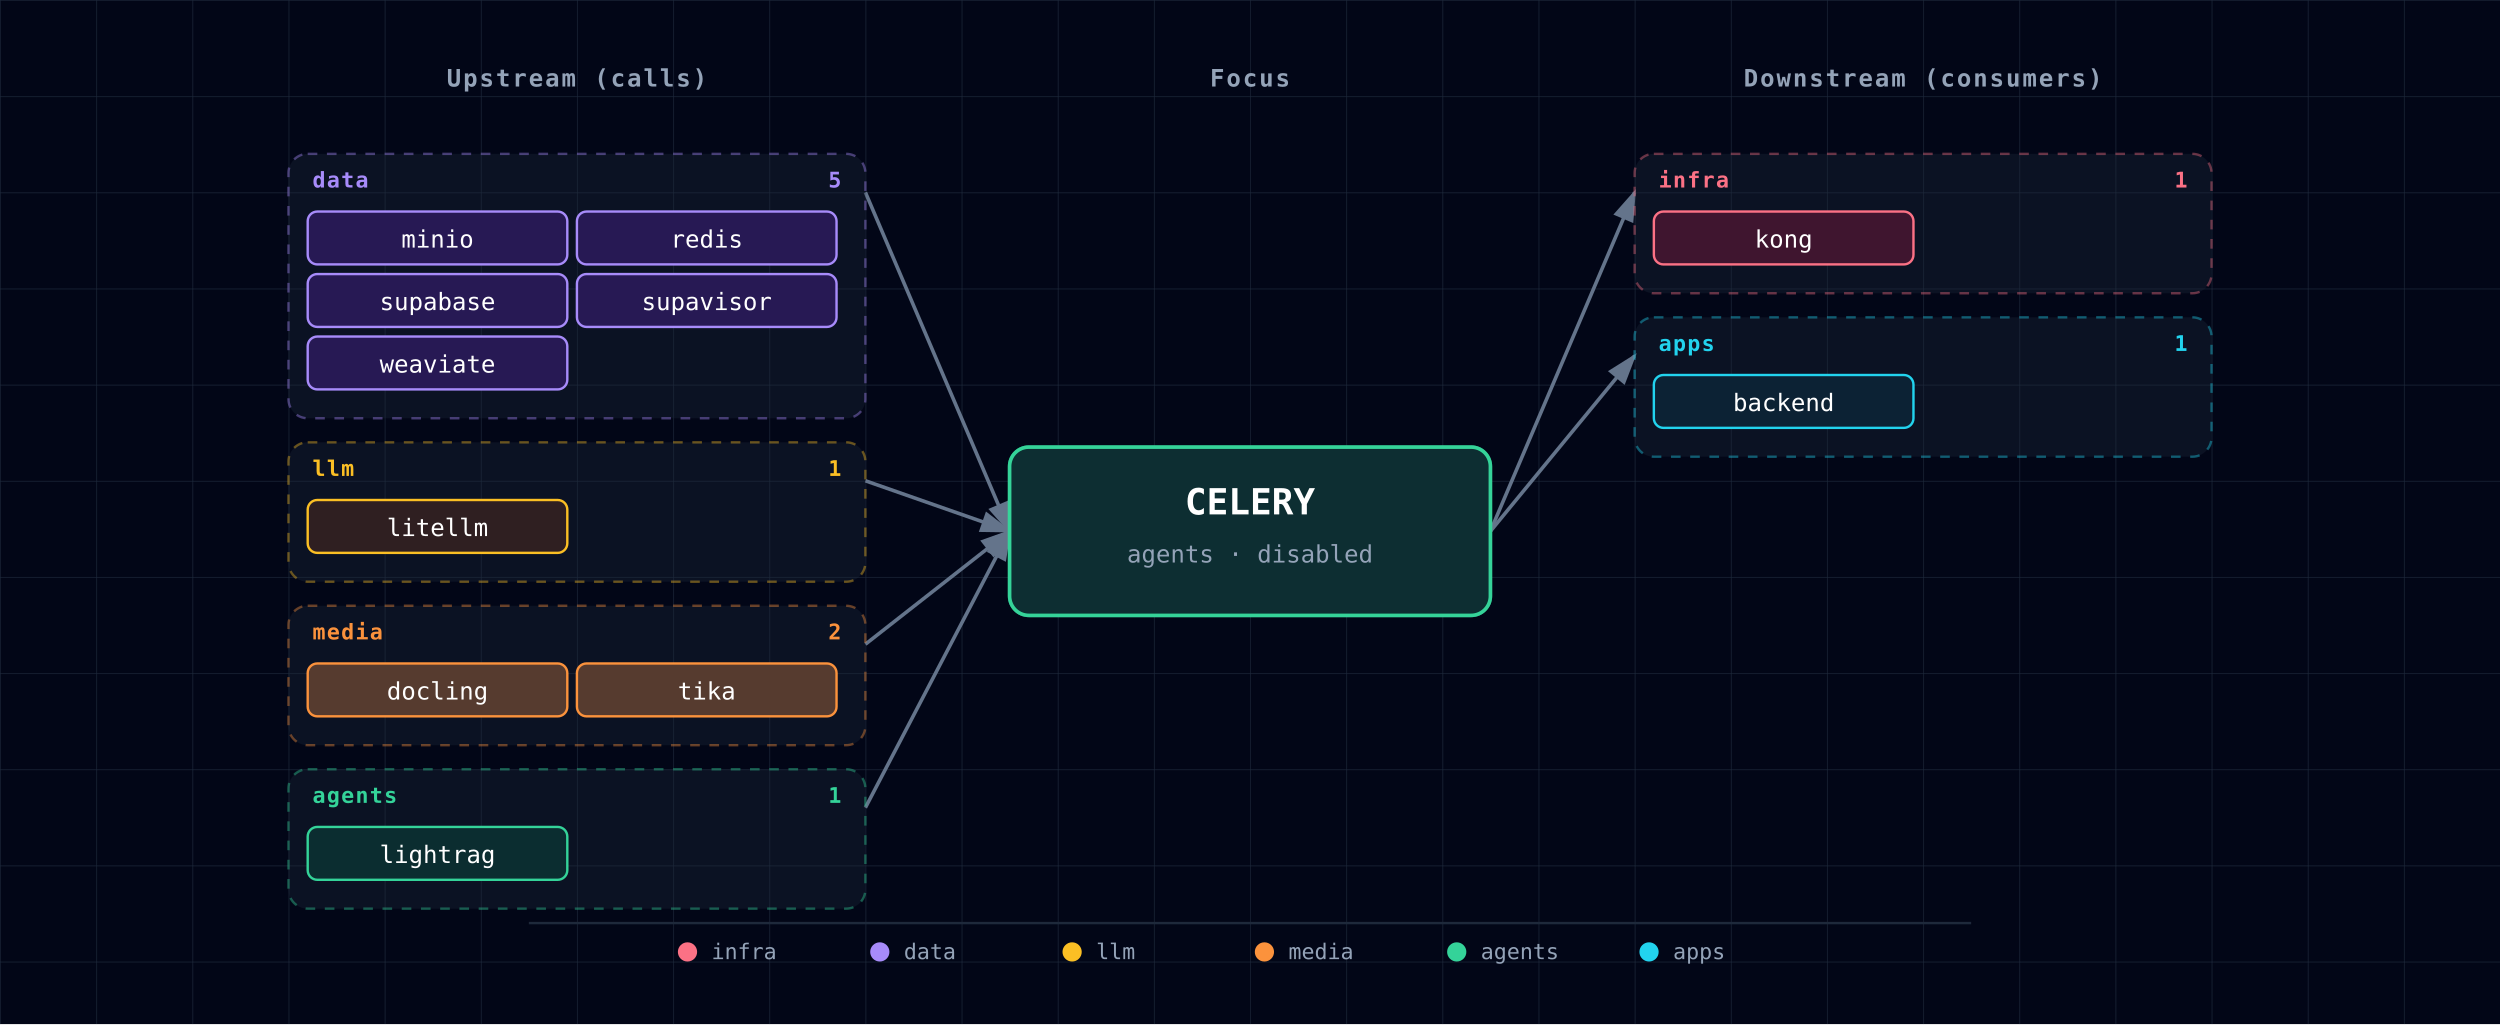
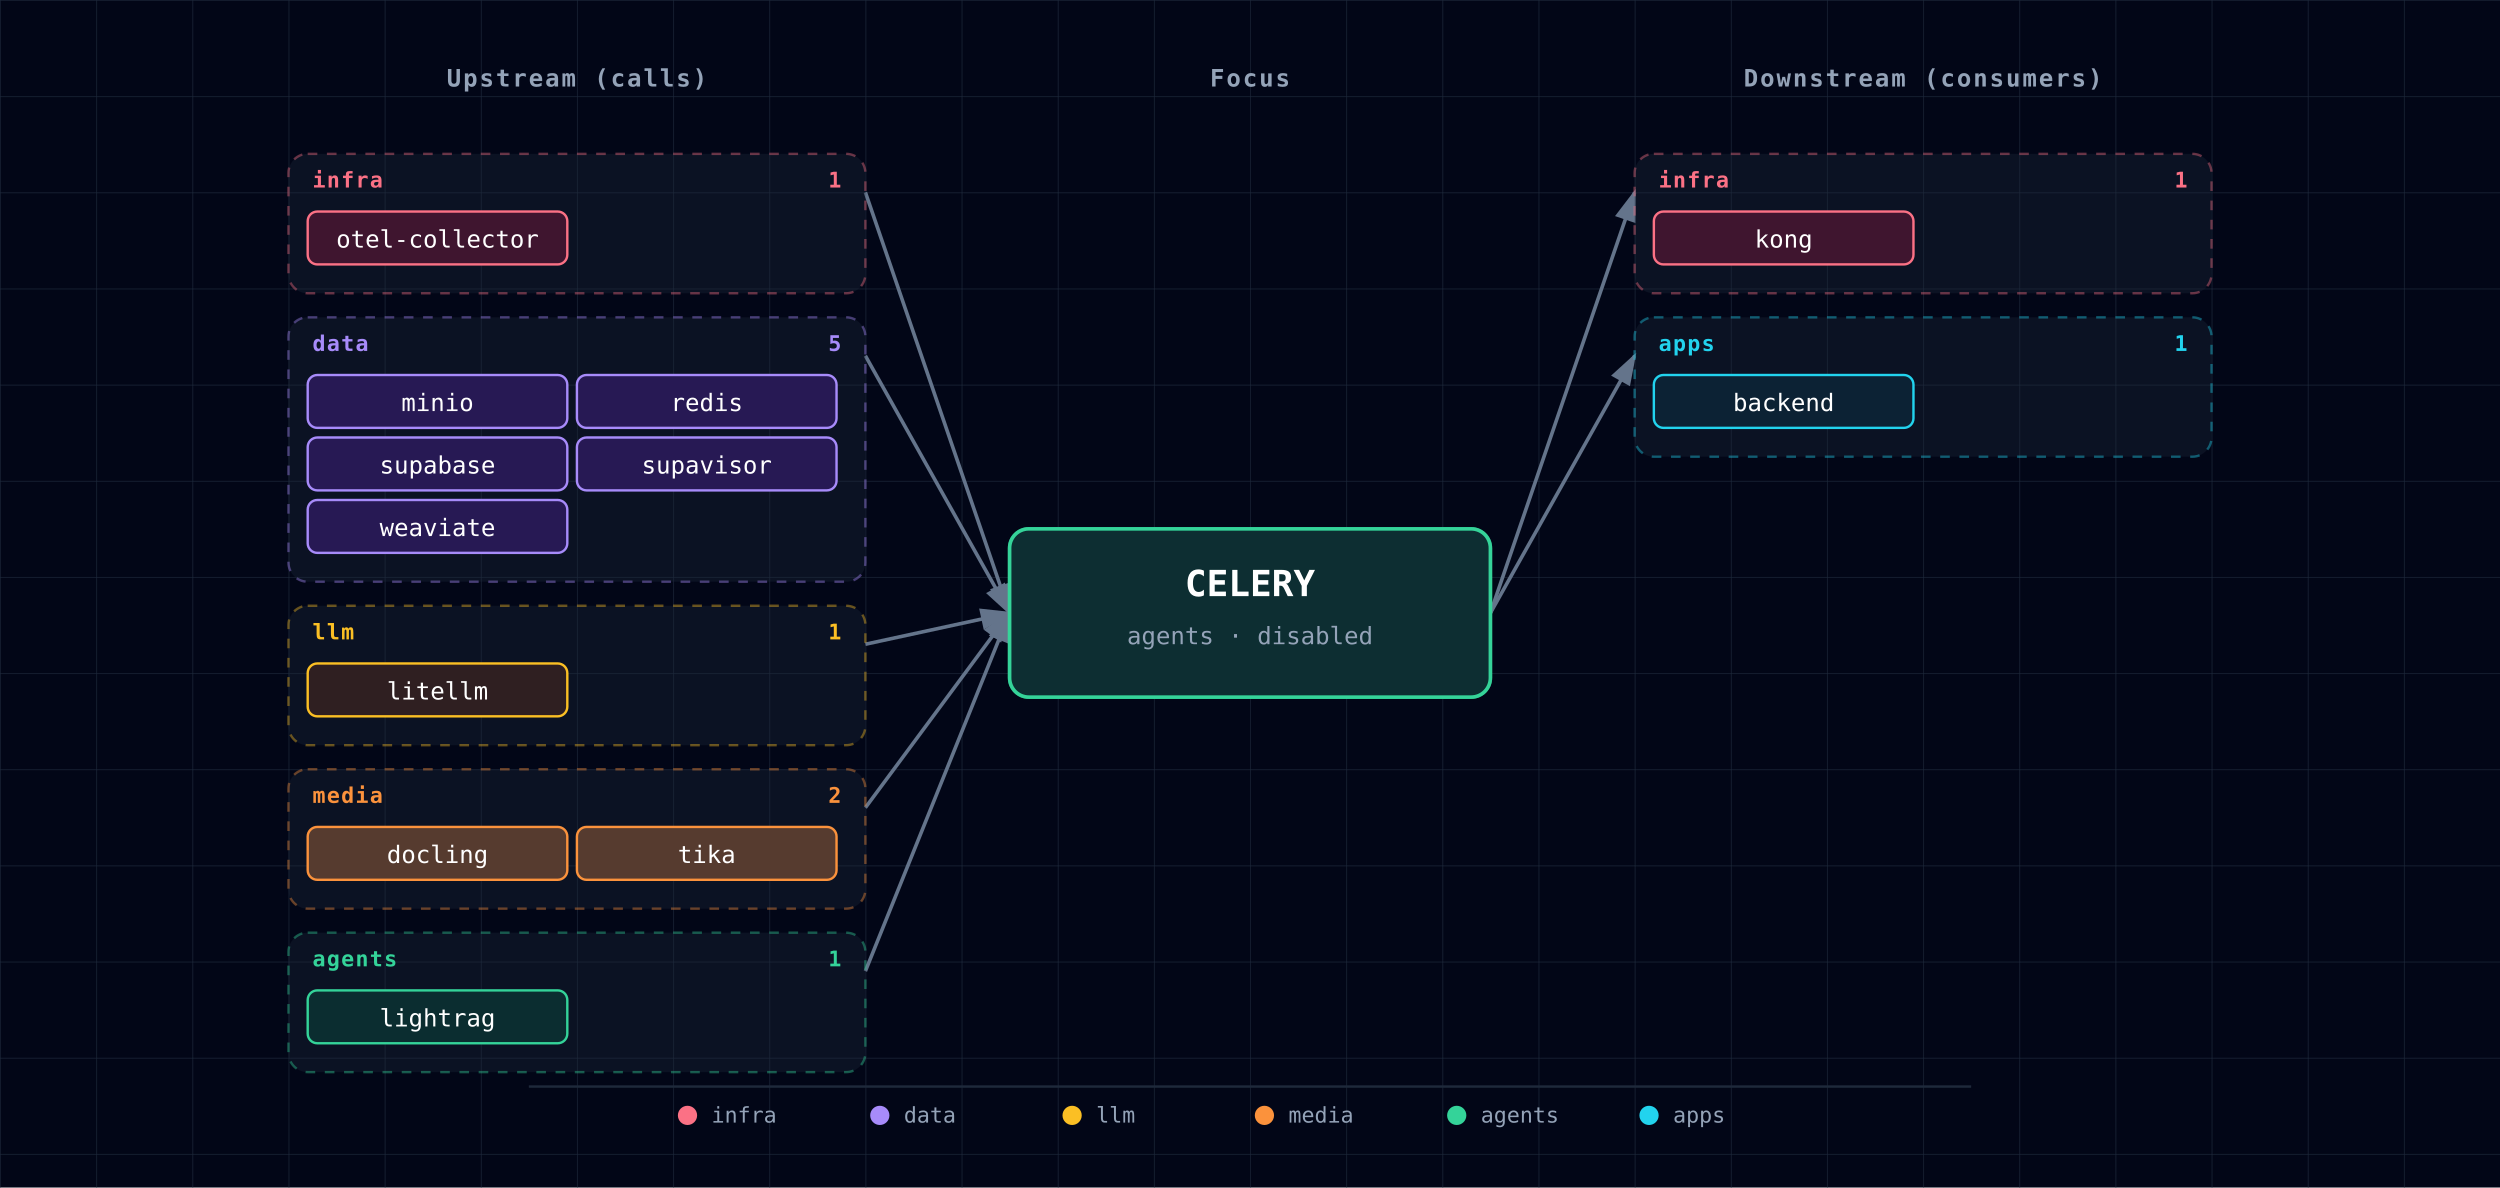
- <svg xmlns="http://www.w3.org/2000/svg" viewBox="0 0 1040 426" font-family="'JetBrains Mono', 'Fira Code', Menlo, Consolas, monospace">
+ <svg xmlns="http://www.w3.org/2000/svg" viewBox="0 0 1040 494" font-family="'JetBrains Mono', 'Fira Code', Menlo, Consolas, monospace">
  <defs>
    <pattern id="grid" width="40" height="40" patternUnits="userSpaceOnUse">
      <path d="M 40 0 L 0 0 0 40" fill="none" stroke="#1e293b" stroke-width="0.5" />
    </pattern>
    <marker id="arrowhead" markerWidth="9" markerHeight="6" refX="8" refY="3" orient="auto">
      <polygon points="0 0, 9 3, 0 6" fill="#64748b" />
    </marker>
    <filter id="focus-glow" x="-50%" y="-50%" width="200%" height="200%">
      <feGaussianBlur in="SourceAlpha" stdDeviation="6" />
      <feFlood flood-color="#34d399" flood-opacity="0.6" />
      <feComposite in2="SourceAlpha" operator="in" />
      <feMerge>
        <feMergeNode />
        <feMergeNode in="SourceGraphic" />
      </feMerge>
    </filter>
  </defs>
-   <rect width="1040" height="426" fill="#020617" />
-   <rect width="1040" height="426" fill="url(#grid)" />
+   <rect width="1040" height="494" fill="#020617" />
+   <rect width="1040" height="494" fill="url(#grid)" />
  <text x="240" y="36" fill="#94a3b8" font-size="10" font-weight="600" text-anchor="middle" letter-spacing="0.08em">Upstream (calls)</text>
  <text x="520" y="36" fill="#94a3b8" font-size="10" font-weight="600" text-anchor="middle" letter-spacing="0.08em">Focus</text>
  <text x="800" y="36" fill="#94a3b8" font-size="10" font-weight="600" text-anchor="middle" letter-spacing="0.08em">Downstream (consumers)</text>
-   <line x1="360" y1="80" x2="420" y2="221" stroke="#64748b" stroke-width="1.5" marker-end="url(#arrowhead)" />
-   <line x1="360" y1="200" x2="420" y2="221" stroke="#64748b" stroke-width="1.5" marker-end="url(#arrowhead)" />
-   <line x1="360" y1="268" x2="420" y2="221" stroke="#64748b" stroke-width="1.5" marker-end="url(#arrowhead)" />
-   <line x1="360" y1="336" x2="420" y2="221" stroke="#64748b" stroke-width="1.5" marker-end="url(#arrowhead)" />
-   <line x1="620" y1="221" x2="680" y2="80" stroke="#64748b" stroke-width="1.5" marker-end="url(#arrowhead)" />
-   <line x1="620" y1="221" x2="680" y2="148" stroke="#64748b" stroke-width="1.5" marker-end="url(#arrowhead)" />
+   <line x1="360" y1="80" x2="420" y2="255" stroke="#64748b" stroke-width="1.5" marker-end="url(#arrowhead)" />
+   <line x1="360" y1="148" x2="420" y2="255" stroke="#64748b" stroke-width="1.5" marker-end="url(#arrowhead)" />
+   <line x1="360" y1="268" x2="420" y2="255" stroke="#64748b" stroke-width="1.5" marker-end="url(#arrowhead)" />
+   <line x1="360" y1="336" x2="420" y2="255" stroke="#64748b" stroke-width="1.5" marker-end="url(#arrowhead)" />
+   <line x1="360" y1="404" x2="420" y2="255" stroke="#64748b" stroke-width="1.5" marker-end="url(#arrowhead)" />
+   <line x1="620" y1="255" x2="680" y2="80" stroke="#64748b" stroke-width="1.5" marker-end="url(#arrowhead)" />
+   <line x1="620" y1="255" x2="680" y2="148" stroke="#64748b" stroke-width="1.5" marker-end="url(#arrowhead)" />
  <g>
    <g class="cluster">
-       <rect x="120" y="64" width="240" height="110" rx="8" fill="rgba(30,41,59,0.35)" stroke="#a78bfa" stroke-width="1" stroke-dasharray="4,4" stroke-opacity="0.4" />
-       <text x="130" y="78" fill="#a78bfa" font-size="9" font-weight="700" text-anchor="start" style="letter-spacing:0.06em;text-transform:uppercase;">data</text>
-       <text x="350" y="78" fill="#a78bfa" font-size="9" font-weight="600" text-anchor="end">5</text>
+       <rect x="120" y="64" width="240" height="58" rx="8" fill="rgba(30,41,59,0.35)" stroke="#fb7185" stroke-width="1" stroke-dasharray="4,4" stroke-opacity="0.4" />
+       <text x="130" y="78" fill="#fb7185" font-size="9" font-weight="700" text-anchor="start" style="letter-spacing:0.06em;text-transform:uppercase;">infra</text>
+       <text x="350" y="78" fill="#fb7185" font-size="9" font-weight="600" text-anchor="end">1</text>
    </g>
    <g>
      <rect x="128" y="88" width="108" height="22" rx="4" fill="#0f172a" />
-       <rect x="128" y="88" width="108" height="22" rx="4" fill="rgba(76, 29, 149, 0.4)" stroke="#a78bfa" stroke-width="1" />
-       <text x="182" y="103" fill="white" font-size="10" text-anchor="middle">minio</text>
+       <rect x="128" y="88" width="108" height="22" rx="4" fill="rgba(136, 19, 55, 0.4)" stroke="#fb7185" stroke-width="1" />
+       <text x="182" y="103" fill="white" font-size="10" text-anchor="middle">otel-collector</text>
+     </g>
+     <g class="cluster">
+       <rect x="120" y="132" width="240" height="110" rx="8" fill="rgba(30,41,59,0.35)" stroke="#a78bfa" stroke-width="1" stroke-dasharray="4,4" stroke-opacity="0.4" />
+       <text x="130" y="146" fill="#a78bfa" font-size="9" font-weight="700" text-anchor="start" style="letter-spacing:0.06em;text-transform:uppercase;">data</text>
+       <text x="350" y="146" fill="#a78bfa" font-size="9" font-weight="600" text-anchor="end">5</text>
    </g>
    <g>
-       <rect x="240" y="88" width="108" height="22" rx="4" fill="#0f172a" />
-       <rect x="240" y="88" width="108" height="22" rx="4" fill="rgba(76, 29, 149, 0.4)" stroke="#a78bfa" stroke-width="1" />
-       <text x="294" y="103" fill="white" font-size="10" text-anchor="middle">redis</text>
+       <rect x="128" y="156" width="108" height="22" rx="4" fill="#0f172a" />
+       <rect x="128" y="156" width="108" height="22" rx="4" fill="rgba(76, 29, 149, 0.4)" stroke="#a78bfa" stroke-width="1" />
+       <text x="182" y="171" fill="white" font-size="10" text-anchor="middle">minio</text>
    </g>
    <g>
-       <rect x="128" y="114" width="108" height="22" rx="4" fill="#0f172a" />
-       <rect x="128" y="114" width="108" height="22" rx="4" fill="rgba(76, 29, 149, 0.4)" stroke="#a78bfa" stroke-width="1" />
-       <text x="182" y="129" fill="white" font-size="10" text-anchor="middle">supabase</text>
+       <rect x="240" y="156" width="108" height="22" rx="4" fill="#0f172a" />
+       <rect x="240" y="156" width="108" height="22" rx="4" fill="rgba(76, 29, 149, 0.4)" stroke="#a78bfa" stroke-width="1" />
+       <text x="294" y="171" fill="white" font-size="10" text-anchor="middle">redis</text>
    </g>
    <g>
-       <rect x="240" y="114" width="108" height="22" rx="4" fill="#0f172a" />
-       <rect x="240" y="114" width="108" height="22" rx="4" fill="rgba(76, 29, 149, 0.4)" stroke="#a78bfa" stroke-width="1" />
-       <text x="294" y="129" fill="white" font-size="10" text-anchor="middle">supavisor</text>
+       <rect x="128" y="182" width="108" height="22" rx="4" fill="#0f172a" />
+       <rect x="128" y="182" width="108" height="22" rx="4" fill="rgba(76, 29, 149, 0.4)" stroke="#a78bfa" stroke-width="1" />
+       <text x="182" y="197" fill="white" font-size="10" text-anchor="middle">supabase</text>
    </g>
    <g>
-       <rect x="128" y="140" width="108" height="22" rx="4" fill="#0f172a" />
-       <rect x="128" y="140" width="108" height="22" rx="4" fill="rgba(76, 29, 149, 0.4)" stroke="#a78bfa" stroke-width="1" />
-       <text x="182" y="155" fill="white" font-size="10" text-anchor="middle">weaviate</text>
-     </g>
-     <g class="cluster">
-       <rect x="120" y="184" width="240" height="58" rx="8" fill="rgba(30,41,59,0.35)" stroke="#fbbf24" stroke-width="1" stroke-dasharray="4,4" stroke-opacity="0.4" />
-       <text x="130" y="198" fill="#fbbf24" font-size="9" font-weight="700" text-anchor="start" style="letter-spacing:0.06em;text-transform:uppercase;">llm</text>
-       <text x="350" y="198" fill="#fbbf24" font-size="9" font-weight="600" text-anchor="end">1</text>
+       <rect x="240" y="182" width="108" height="22" rx="4" fill="#0f172a" />
+       <rect x="240" y="182" width="108" height="22" rx="4" fill="rgba(76, 29, 149, 0.4)" stroke="#a78bfa" stroke-width="1" />
+       <text x="294" y="197" fill="white" font-size="10" text-anchor="middle">supavisor</text>
    </g>
    <g>
      <rect x="128" y="208" width="108" height="22" rx="4" fill="#0f172a" />
-       <rect x="128" y="208" width="108" height="22" rx="4" fill="rgba(120, 53, 15, 0.3)" stroke="#fbbf24" stroke-width="1" />
-       <text x="182" y="223" fill="white" font-size="10" text-anchor="middle">litellm</text>
+       <rect x="128" y="208" width="108" height="22" rx="4" fill="rgba(76, 29, 149, 0.4)" stroke="#a78bfa" stroke-width="1" />
+       <text x="182" y="223" fill="white" font-size="10" text-anchor="middle">weaviate</text>
    </g>
    <g class="cluster">
-       <rect x="120" y="252" width="240" height="58" rx="8" fill="rgba(30,41,59,0.35)" stroke="#fb923c" stroke-width="1" stroke-dasharray="4,4" stroke-opacity="0.4" />
-       <text x="130" y="266" fill="#fb923c" font-size="9" font-weight="700" text-anchor="start" style="letter-spacing:0.06em;text-transform:uppercase;">media</text>
-       <text x="350" y="266" fill="#fb923c" font-size="9" font-weight="600" text-anchor="end">2</text>
+       <rect x="120" y="252" width="240" height="58" rx="8" fill="rgba(30,41,59,0.35)" stroke="#fbbf24" stroke-width="1" stroke-dasharray="4,4" stroke-opacity="0.4" />
+       <text x="130" y="266" fill="#fbbf24" font-size="9" font-weight="700" text-anchor="start" style="letter-spacing:0.06em;text-transform:uppercase;">llm</text>
+       <text x="350" y="266" fill="#fbbf24" font-size="9" font-weight="600" text-anchor="end">1</text>
    </g>
    <g>
      <rect x="128" y="276" width="108" height="22" rx="4" fill="#0f172a" />
-       <rect x="128" y="276" width="108" height="22" rx="4" fill="rgba(251, 146, 60, 0.3)" stroke="#fb923c" stroke-width="1" />
-       <text x="182" y="291" fill="white" font-size="10" text-anchor="middle">docling</text>
-     </g>
-     <g>
-       <rect x="240" y="276" width="108" height="22" rx="4" fill="#0f172a" />
-       <rect x="240" y="276" width="108" height="22" rx="4" fill="rgba(251, 146, 60, 0.3)" stroke="#fb923c" stroke-width="1" />
-       <text x="294" y="291" fill="white" font-size="10" text-anchor="middle">tika</text>
+       <rect x="128" y="276" width="108" height="22" rx="4" fill="rgba(120, 53, 15, 0.3)" stroke="#fbbf24" stroke-width="1" />
+       <text x="182" y="291" fill="white" font-size="10" text-anchor="middle">litellm</text>
    </g>
    <g class="cluster">
-       <rect x="120" y="320" width="240" height="58" rx="8" fill="rgba(30,41,59,0.35)" stroke="#34d399" stroke-width="1" stroke-dasharray="4,4" stroke-opacity="0.4" />
-       <text x="130" y="334" fill="#34d399" font-size="9" font-weight="700" text-anchor="start" style="letter-spacing:0.06em;text-transform:uppercase;">agents</text>
-       <text x="350" y="334" fill="#34d399" font-size="9" font-weight="600" text-anchor="end">1</text>
+       <rect x="120" y="320" width="240" height="58" rx="8" fill="rgba(30,41,59,0.35)" stroke="#fb923c" stroke-width="1" stroke-dasharray="4,4" stroke-opacity="0.4" />
+       <text x="130" y="334" fill="#fb923c" font-size="9" font-weight="700" text-anchor="start" style="letter-spacing:0.06em;text-transform:uppercase;">media</text>
+       <text x="350" y="334" fill="#fb923c" font-size="9" font-weight="600" text-anchor="end">2</text>
    </g>
    <g>
      <rect x="128" y="344" width="108" height="22" rx="4" fill="#0f172a" />
-       <rect x="128" y="344" width="108" height="22" rx="4" fill="rgba(6, 78, 59, 0.4)" stroke="#34d399" stroke-width="1" />
-       <text x="182" y="359" fill="white" font-size="10" text-anchor="middle">lightrag</text>
+       <rect x="128" y="344" width="108" height="22" rx="4" fill="rgba(251, 146, 60, 0.3)" stroke="#fb923c" stroke-width="1" />
+       <text x="182" y="359" fill="white" font-size="10" text-anchor="middle">docling</text>
+     </g>
+     <g>
+       <rect x="240" y="344" width="108" height="22" rx="4" fill="#0f172a" />
+       <rect x="240" y="344" width="108" height="22" rx="4" fill="rgba(251, 146, 60, 0.3)" stroke="#fb923c" stroke-width="1" />
+       <text x="294" y="359" fill="white" font-size="10" text-anchor="middle">tika</text>
+     </g>
+     <g class="cluster">
+       <rect x="120" y="388" width="240" height="58" rx="8" fill="rgba(30,41,59,0.35)" stroke="#34d399" stroke-width="1" stroke-dasharray="4,4" stroke-opacity="0.4" />
+       <text x="130" y="402" fill="#34d399" font-size="9" font-weight="700" text-anchor="start" style="letter-spacing:0.06em;text-transform:uppercase;">agents</text>
+       <text x="350" y="402" fill="#34d399" font-size="9" font-weight="600" text-anchor="end">1</text>
+     </g>
+     <g>
+       <rect x="128" y="412" width="108" height="22" rx="4" fill="#0f172a" />
+       <rect x="128" y="412" width="108" height="22" rx="4" fill="rgba(6, 78, 59, 0.4)" stroke="#34d399" stroke-width="1" />
+       <text x="182" y="427" fill="white" font-size="10" text-anchor="middle">lightrag</text>
    </g>
  </g>
  <g>
    <g class="cluster">
      <rect x="680" y="64" width="240" height="58" rx="8" fill="rgba(30,41,59,0.35)" stroke="#fb7185" stroke-width="1" stroke-dasharray="4,4" stroke-opacity="0.4" />
      <text x="690" y="78" fill="#fb7185" font-size="9" font-weight="700" text-anchor="start" style="letter-spacing:0.06em;text-transform:uppercase;">infra</text>
      <text x="910" y="78" fill="#fb7185" font-size="9" font-weight="600" text-anchor="end">1</text>
    </g>
    <g>
      <rect x="688" y="88" width="108" height="22" rx="4" fill="#0f172a" />
      <rect x="688" y="88" width="108" height="22" rx="4" fill="rgba(136, 19, 55, 0.4)" stroke="#fb7185" stroke-width="1" />
      <text x="742" y="103" fill="white" font-size="10" text-anchor="middle">kong</text>
    </g>
    <g class="cluster">
      <rect x="680" y="132" width="240" height="58" rx="8" fill="rgba(30,41,59,0.35)" stroke="#22d3ee" stroke-width="1" stroke-dasharray="4,4" stroke-opacity="0.4" />
      <text x="690" y="146" fill="#22d3ee" font-size="9" font-weight="700" text-anchor="start" style="letter-spacing:0.06em;text-transform:uppercase;">apps</text>
      <text x="910" y="146" fill="#22d3ee" font-size="9" font-weight="600" text-anchor="end">1</text>
    </g>
    <g>
      <rect x="688" y="156" width="108" height="22" rx="4" fill="#0f172a" />
      <rect x="688" y="156" width="108" height="22" rx="4" fill="rgba(8, 51, 68, 0.4)" stroke="#22d3ee" stroke-width="1" />
      <text x="742" y="171" fill="white" font-size="10" text-anchor="middle">backend</text>
    </g>
  </g>
  <g class="focus" filter="url(#focus-glow)">
-     <rect x="420" y="186" width="200" height="70" rx="8" fill="#0f172a" />
-     <rect x="420" y="186" width="200" height="70" rx="8" fill="rgba(6, 78, 59, 0.4)" stroke="#34d399" stroke-width="1.5" />
-     <text x="520" y="214" fill="white" font-size="15" font-weight="700" text-anchor="middle">CELERY</text>
-     <text x="520" y="234" fill="#94a3b8" font-size="10" text-anchor="middle">agents · disabled</text>
+     <rect x="420" y="220" width="200" height="70" rx="8" fill="#0f172a" />
+     <rect x="420" y="220" width="200" height="70" rx="8" fill="rgba(6, 78, 59, 0.4)" stroke="#34d399" stroke-width="1.5" />
+     <text x="520" y="248" fill="white" font-size="15" font-weight="700" text-anchor="middle">CELERY</text>
+     <text x="520" y="268" fill="#94a3b8" font-size="10" text-anchor="middle">agents · disabled</text>
  </g>
  <g class="legend">
-     <line x1="220" y1="384" x2="820" y2="384" stroke="#1e293b" stroke-width="1" />
-     <circle cx="286" cy="396" r="4" fill="#fb7185" />
-     <text x="296" y="399" fill="#94a3b8" font-size="9" font-weight="400" text-anchor="start">infra</text>
-     <circle cx="366" cy="396" r="4" fill="#a78bfa" />
-     <text x="376" y="399" fill="#94a3b8" font-size="9" font-weight="400" text-anchor="start">data</text>
-     <circle cx="446" cy="396" r="4" fill="#fbbf24" />
-     <text x="456" y="399" fill="#94a3b8" font-size="9" font-weight="400" text-anchor="start">llm</text>
-     <circle cx="526" cy="396" r="4" fill="#fb923c" />
-     <text x="536" y="399" fill="#94a3b8" font-size="9" font-weight="400" text-anchor="start">media</text>
-     <circle cx="606" cy="396" r="4" fill="#34d399" />
-     <text x="616" y="399" fill="#94a3b8" font-size="9" font-weight="400" text-anchor="start">agents</text>
-     <circle cx="686" cy="396" r="4" fill="#22d3ee" />
-     <text x="696" y="399" fill="#94a3b8" font-size="9" font-weight="400" text-anchor="start">apps</text>
+     <line x1="220" y1="452" x2="820" y2="452" stroke="#1e293b" stroke-width="1" />
+     <circle cx="286" cy="464" r="4" fill="#fb7185" />
+     <text x="296" y="467" fill="#94a3b8" font-size="9" font-weight="400" text-anchor="start">infra</text>
+     <circle cx="366" cy="464" r="4" fill="#a78bfa" />
+     <text x="376" y="467" fill="#94a3b8" font-size="9" font-weight="400" text-anchor="start">data</text>
+     <circle cx="446" cy="464" r="4" fill="#fbbf24" />
+     <text x="456" y="467" fill="#94a3b8" font-size="9" font-weight="400" text-anchor="start">llm</text>
+     <circle cx="526" cy="464" r="4" fill="#fb923c" />
+     <text x="536" y="467" fill="#94a3b8" font-size="9" font-weight="400" text-anchor="start">media</text>
+     <circle cx="606" cy="464" r="4" fill="#34d399" />
+     <text x="616" y="467" fill="#94a3b8" font-size="9" font-weight="400" text-anchor="start">agents</text>
+     <circle cx="686" cy="464" r="4" fill="#22d3ee" />
+     <text x="696" y="467" fill="#94a3b8" font-size="9" font-weight="400" text-anchor="start">apps</text>
  </g>
</svg>
